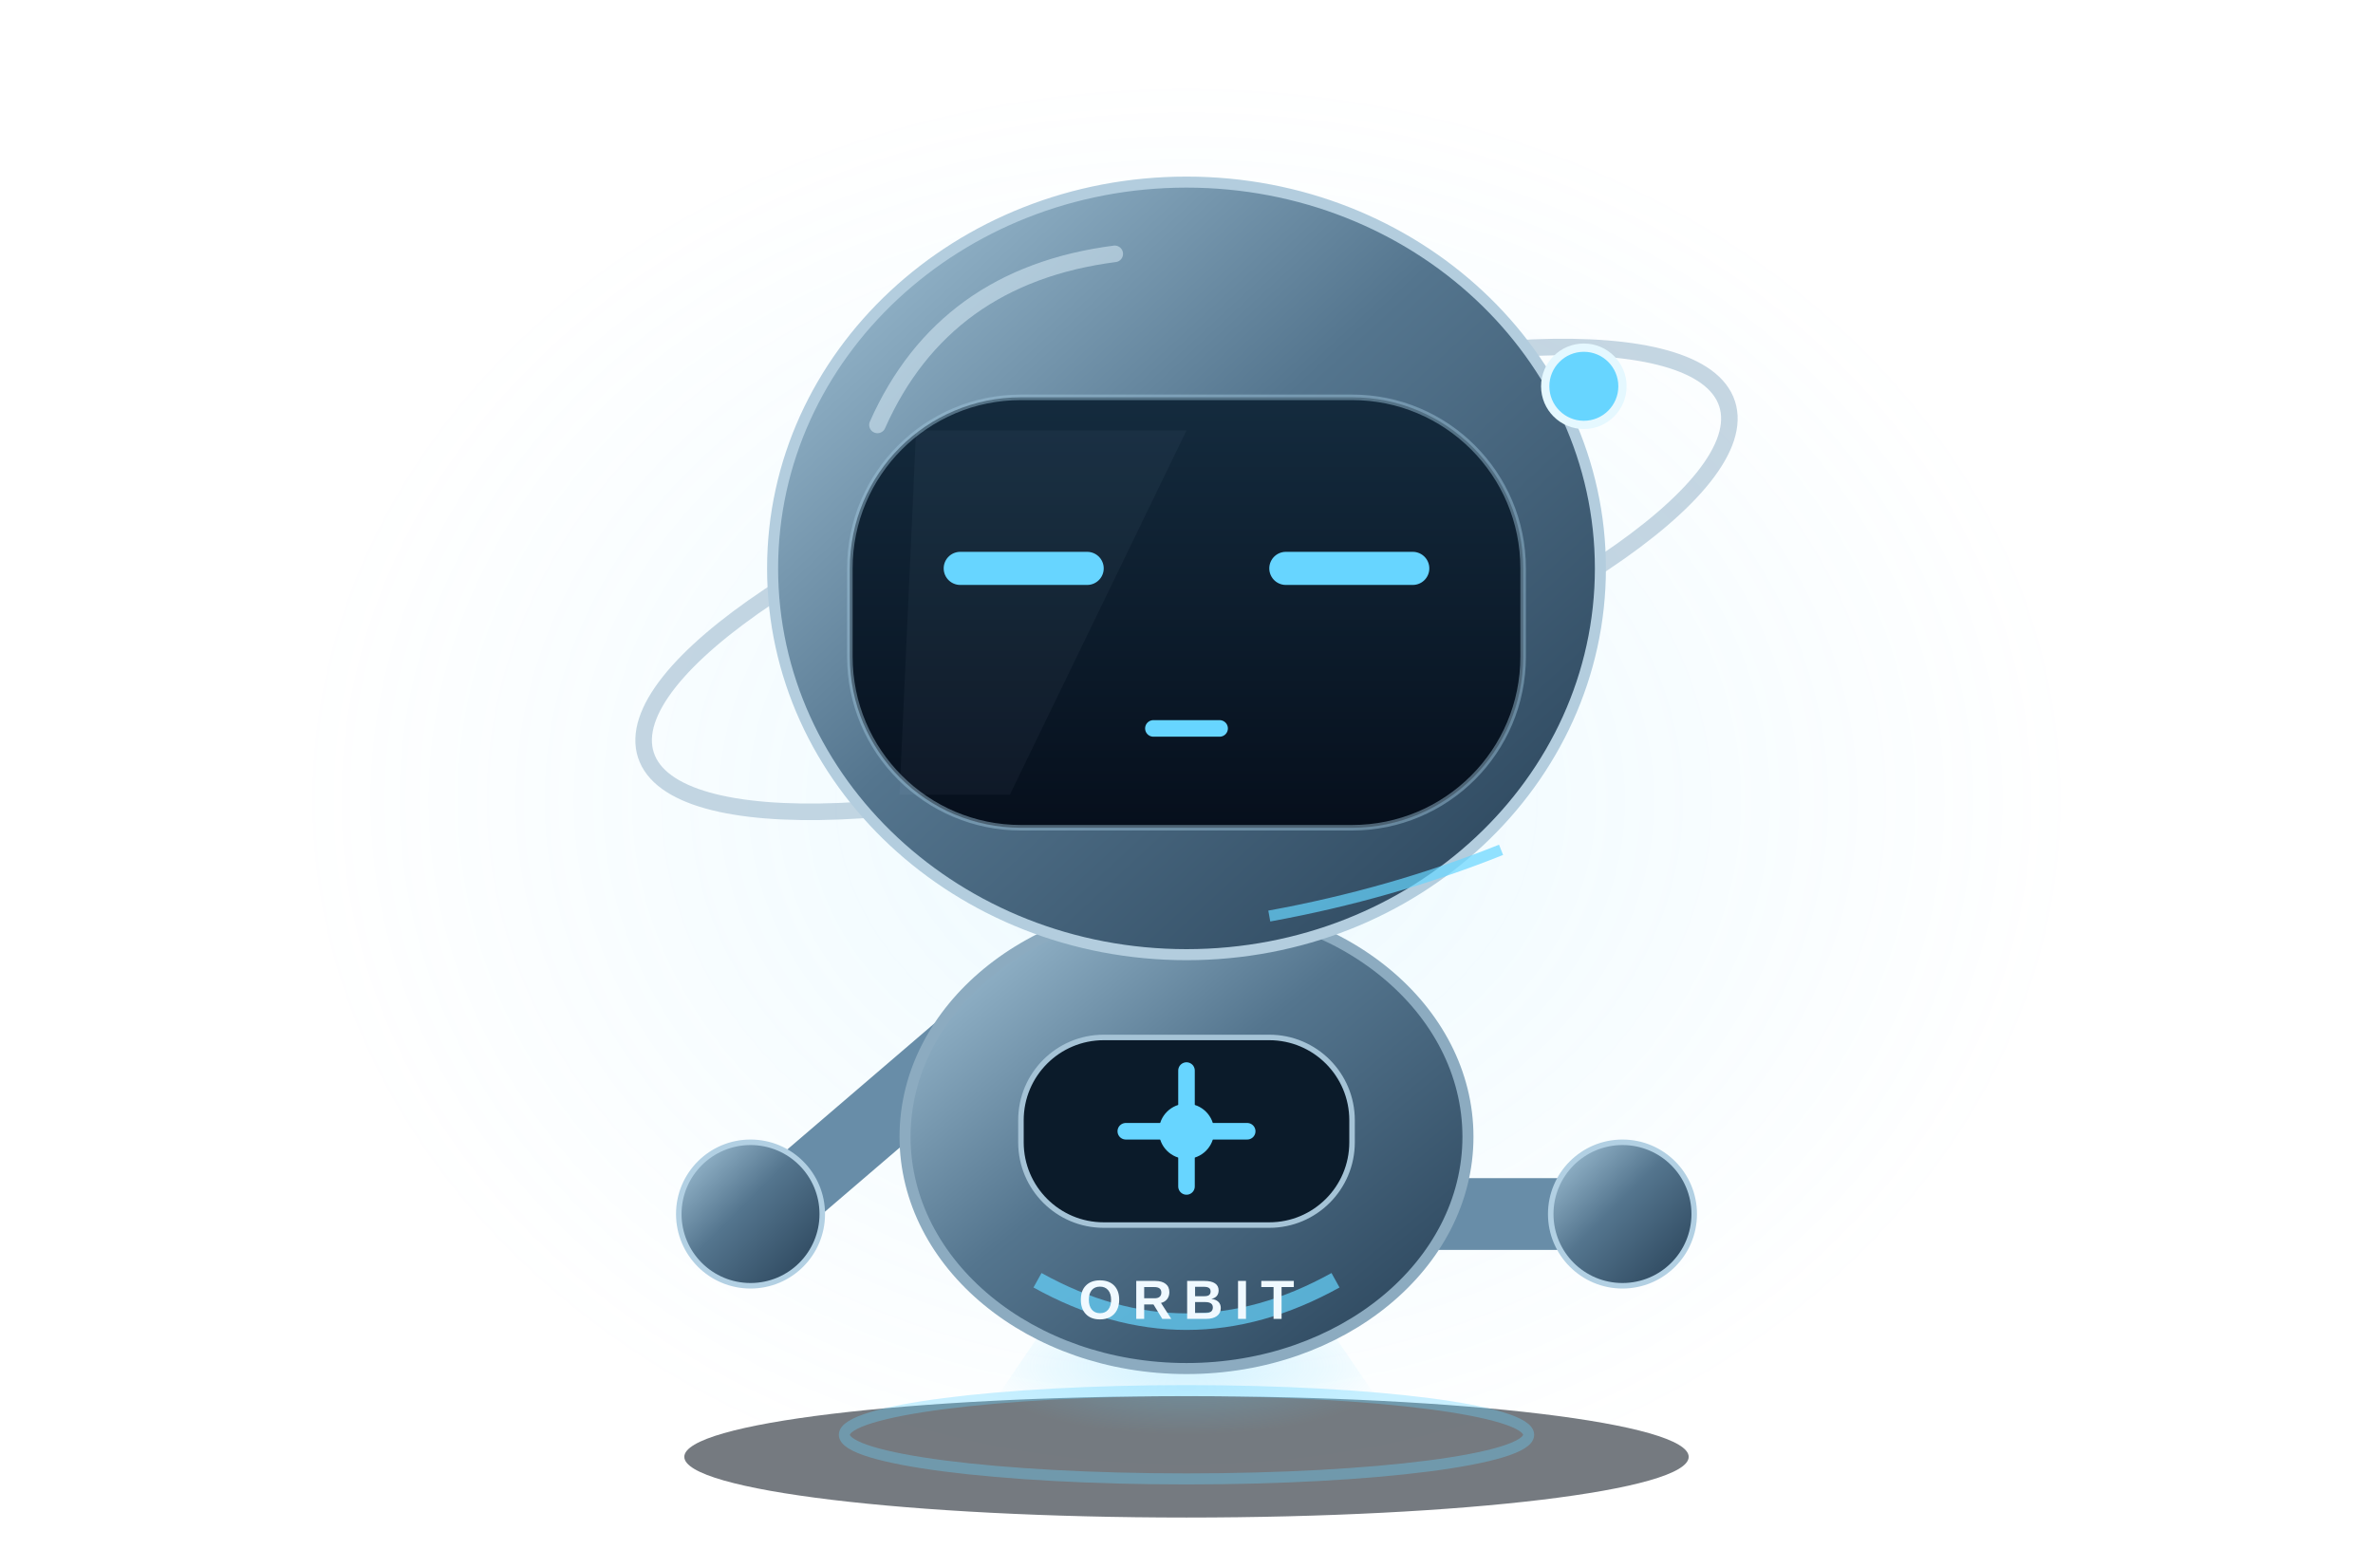
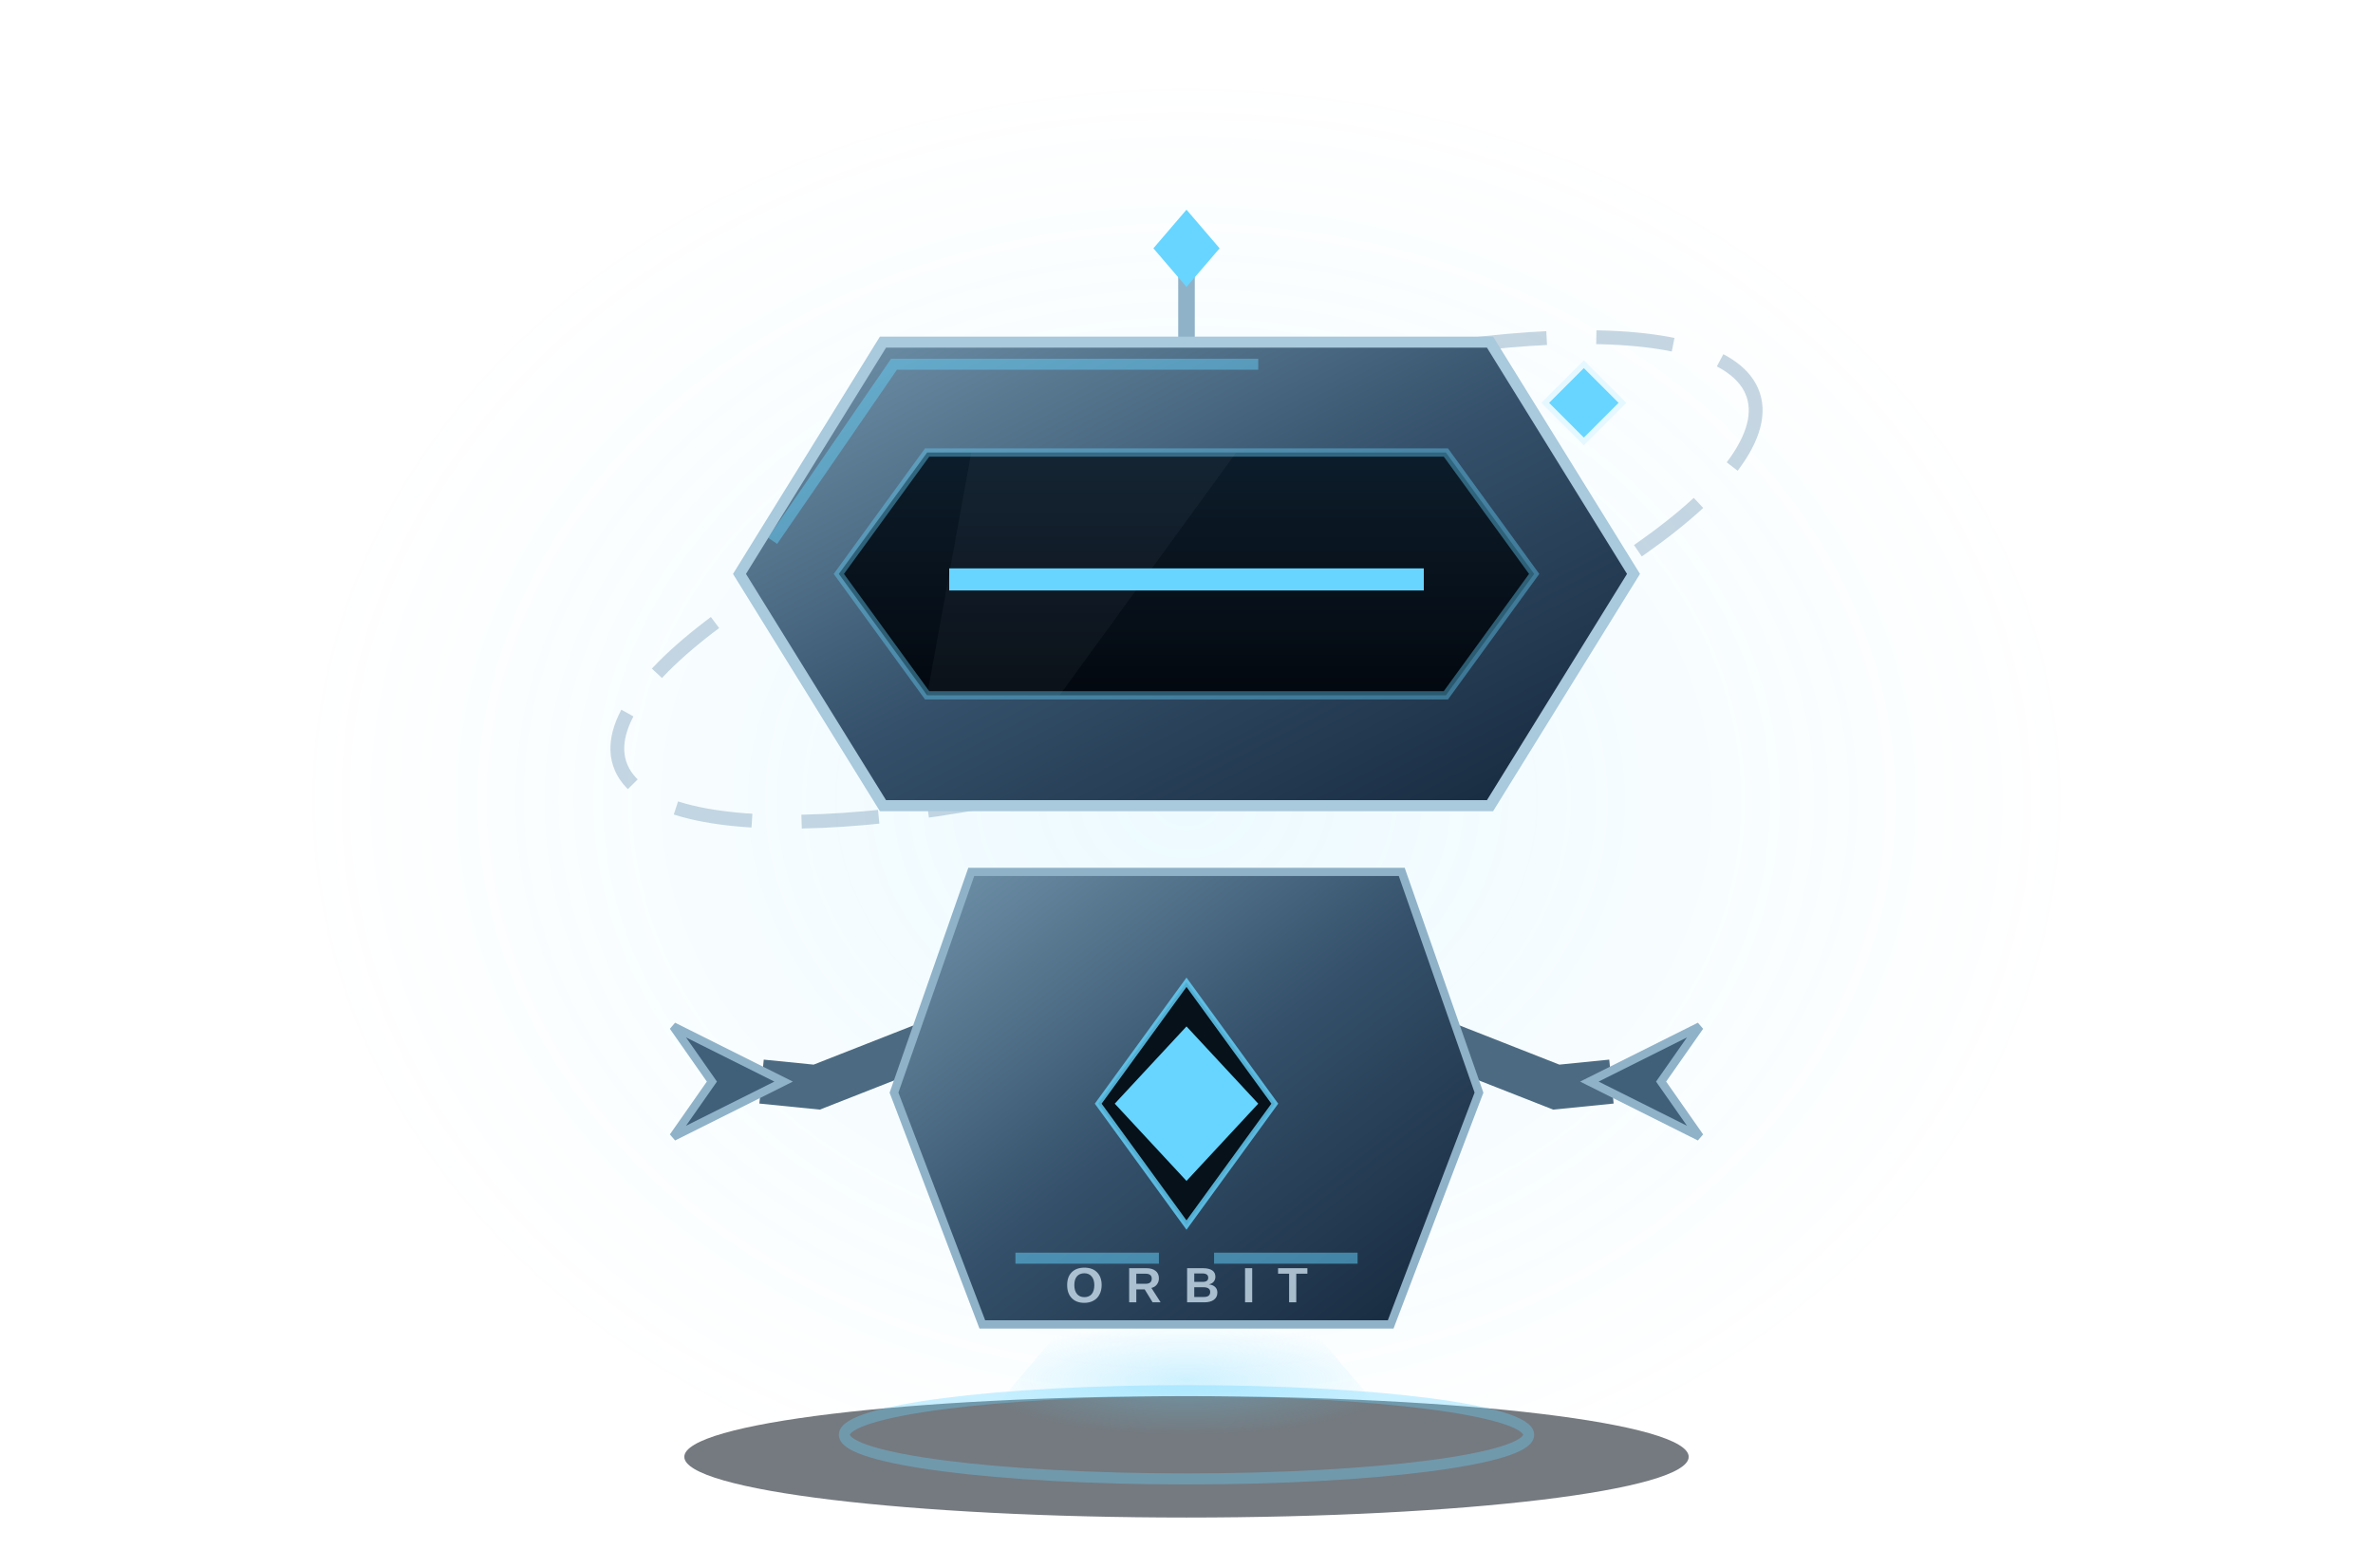
<svg xmlns="http://www.w3.org/2000/svg" width="430" height="284" viewBox="0 0 430 284">
  <defs>
    <linearGradient id="shell" x1="0" y1="0" x2="1" y2="1">
-       <stop stop-color="#A8C9DD" />
-       <stop offset=".45" stop-color="#54758E" />
-       <stop offset="1" stop-color="#263F55" />
+       <stop stop-color="#7396AD" />
+       <stop offset=".5" stop-color="#34506A" />
+       <stop offset="1" stop-color="#14263A" />
    </linearGradient>
    <linearGradient id="face" x2="0" y2="1">
-       <stop stop-color="#142B3E" />
-       <stop offset="1" stop-color="#060F1C" />
+       <stop stop-color="#0D1D2B" />
+       <stop offset="1" stop-color="#03080F" />
    </linearGradient>
    <radialGradient id="halo">
      <stop stop-color="#67D5FF" stop-opacity=".12" />
      <stop offset="1" stop-color="#67D5FF" stop-opacity="0" />
    </radialGradient>
    <radialGradient id="beam">
      <stop stop-color="#67D5FF" stop-opacity=".3" />
      <stop offset="1" stop-color="#67D5FF" stop-opacity="0" />
    </radialGradient>
  </defs>
  <ellipse cx="215" cy="145" rx="160" ry="130" fill="url(#halo)" />
  <ellipse cx="215" cy="264" rx="91" ry="11" fill="#050E18" fill-opacity=".55" />
-   <path d="M193 235l-17 25h78l-17-25" fill="url(#beam)" />
+   <path d="M193 240l-17 20h78l-17-20" fill="url(#beam)" />
  <ellipse cx="215" cy="260" rx="62" ry="8" fill="none" stroke="#67D5FF" stroke-opacity=".35" stroke-width="2" />
-   <path d="M174 190L139 220m117 0L291 220" stroke="#688DA8" stroke-width="13" stroke-linecap="round" />
-   <circle cx="136" cy="220" r="13" fill="url(#shell)" stroke="#B2D0E3" />
-   <circle cx="294" cy="220" r="13" fill="url(#shell)" stroke="#B2D0E3" />
-   <ellipse cx="215" cy="206" rx="51" ry="42" fill="url(#shell)" stroke="#8CABC0" stroke-width="2" />
-   <rect x="185" y="188" width="60" height="34" rx="15" fill="#0B1B2A" stroke="#A5C3D6" />
-   <path d="M215 194v21m-11-10h22" stroke="#67D5FF" stroke-width="3" stroke-linecap="round" />
-   <circle cx="215" cy="205" r="5" fill="#67D5FF" />
-   <path d="M188 232q27 15 54 0" stroke="#67D5FF" stroke-width="3" fill="none" opacity=".7" />
-   <ellipse cx="215" cy="105" rx="103" ry="29" transform="rotate(-18 215 105)" fill="none" stroke="#8EAFC7" stroke-opacity=".5" stroke-width="3" />
-   <ellipse cx="215" cy="103" rx="75" ry="70" fill="url(#shell)" stroke="#B3CDDE" stroke-width="2" />
-   <path d="M159 77q12-27 43-31" stroke="#E0F2FC" stroke-width="3" fill="none" opacity=".5" stroke-linecap="round" />
-   <rect x="154" y="72" width="122" height="78" rx="31" fill="url(#face)" stroke="#A3C8DF" stroke-opacity=".45" />
-   <path d="M166 78h49l-32 66h-20" fill="#CEE8FA" fill-opacity=".04" />
-   <path d="M174 103h23m36 0h23" stroke="#67D5FF" stroke-width="6" stroke-linecap="round" />
-   <path d="M209 132h12" stroke="#67D5FF" stroke-width="3" stroke-linecap="round" />
-   <circle cx="287" cy="70" r="7" fill="#67D5FF" stroke="#E5F8FF" stroke-width="1.5" />
-   <path d="M272 154q-20 8-42 12" stroke="#67D5FF" stroke-width="2" opacity=".7" fill="none" />
-   <text x="215" y="239" text-anchor="middle" font-family="Segoe UI,Arial,sans-serif" font-size="10" font-weight="600" fill="#F0F9FF" letter-spacing="2">ORBIT</text>
+   <path d="M176 186 L148 197 L138 196 M254 186 L282 197 L292 196" fill="none" stroke="#4C6B82" stroke-width="8" stroke-linejoin="miter" />
+   <polygon points="122,186 142,196 122,206 129,196" fill="#40607A" stroke="#8FB2C8" stroke-width="1.5" />
+   <g transform="translate(430 0) scale(-1 1)">
+     <polygon points="122,186 142,196 122,206 129,196" fill="#40607A" stroke="#8FB2C8" stroke-width="1.5" />
+   </g>
+   <polygon points="176,158 254,158 268,198 252,240 178,240 162,198" fill="url(#shell)" stroke="#8FB2C8" stroke-width="1.5" />
+   <polygon points="215,178 231,200 215,222 199,200" fill="#06111A" stroke="#67D5FF" stroke-opacity=".8" />
+   <polygon points="215,186 228,200 215,214 202,200" fill="#67D5FF" />
+   <path d="M184 228h26M220 228h26" stroke="#67D5FF" stroke-opacity=".5" stroke-width="2" />
+   <text x="215" y="236" text-anchor="middle" font-family="Segoe UI,Arial,sans-serif" font-size="9" font-weight="700" fill="#D6EAF7" letter-spacing="4" opacity=".75">ORBIT</text>
+   <ellipse cx="215" cy="105" rx="108" ry="30" transform="rotate(-18 215 105)" fill="none" stroke="#8EAFC7" stroke-opacity=".5" stroke-width="2.5" stroke-dasharray="14 9" />
+   <line x1="215" y1="62" x2="215" y2="46" stroke="#8FB2C8" stroke-width="3" />
+   <polygon points="215,38 221,45 215,52 209,45" fill="#67D5FF" />
+   <polygon points="160,62 270,62 296,104 270,146 160,146 134,104" fill="url(#shell)" stroke="#A9C9DC" stroke-width="2" />
+   <path d="M140 98 L162 66 L228 66" fill="none" stroke="#67D5FF" stroke-opacity=".45" stroke-width="2" />
+   <polygon points="168,82 262,82 278,104 262,126 168,126 152,104" fill="url(#face)" stroke="#67D5FF" stroke-opacity=".4" stroke-width="1.5" />
+   <polygon points="176,82 224,82 192,126 168,126" fill="#CEE8FA" opacity=".04" />
+   <rect x="172" y="103" width="86" height="4" fill="#67D5FF" />
+   <polygon points="287,66 294,73 287,80 280,73" fill="#67D5FF" stroke="#E5F8FF" stroke-width="1" />
</svg>
